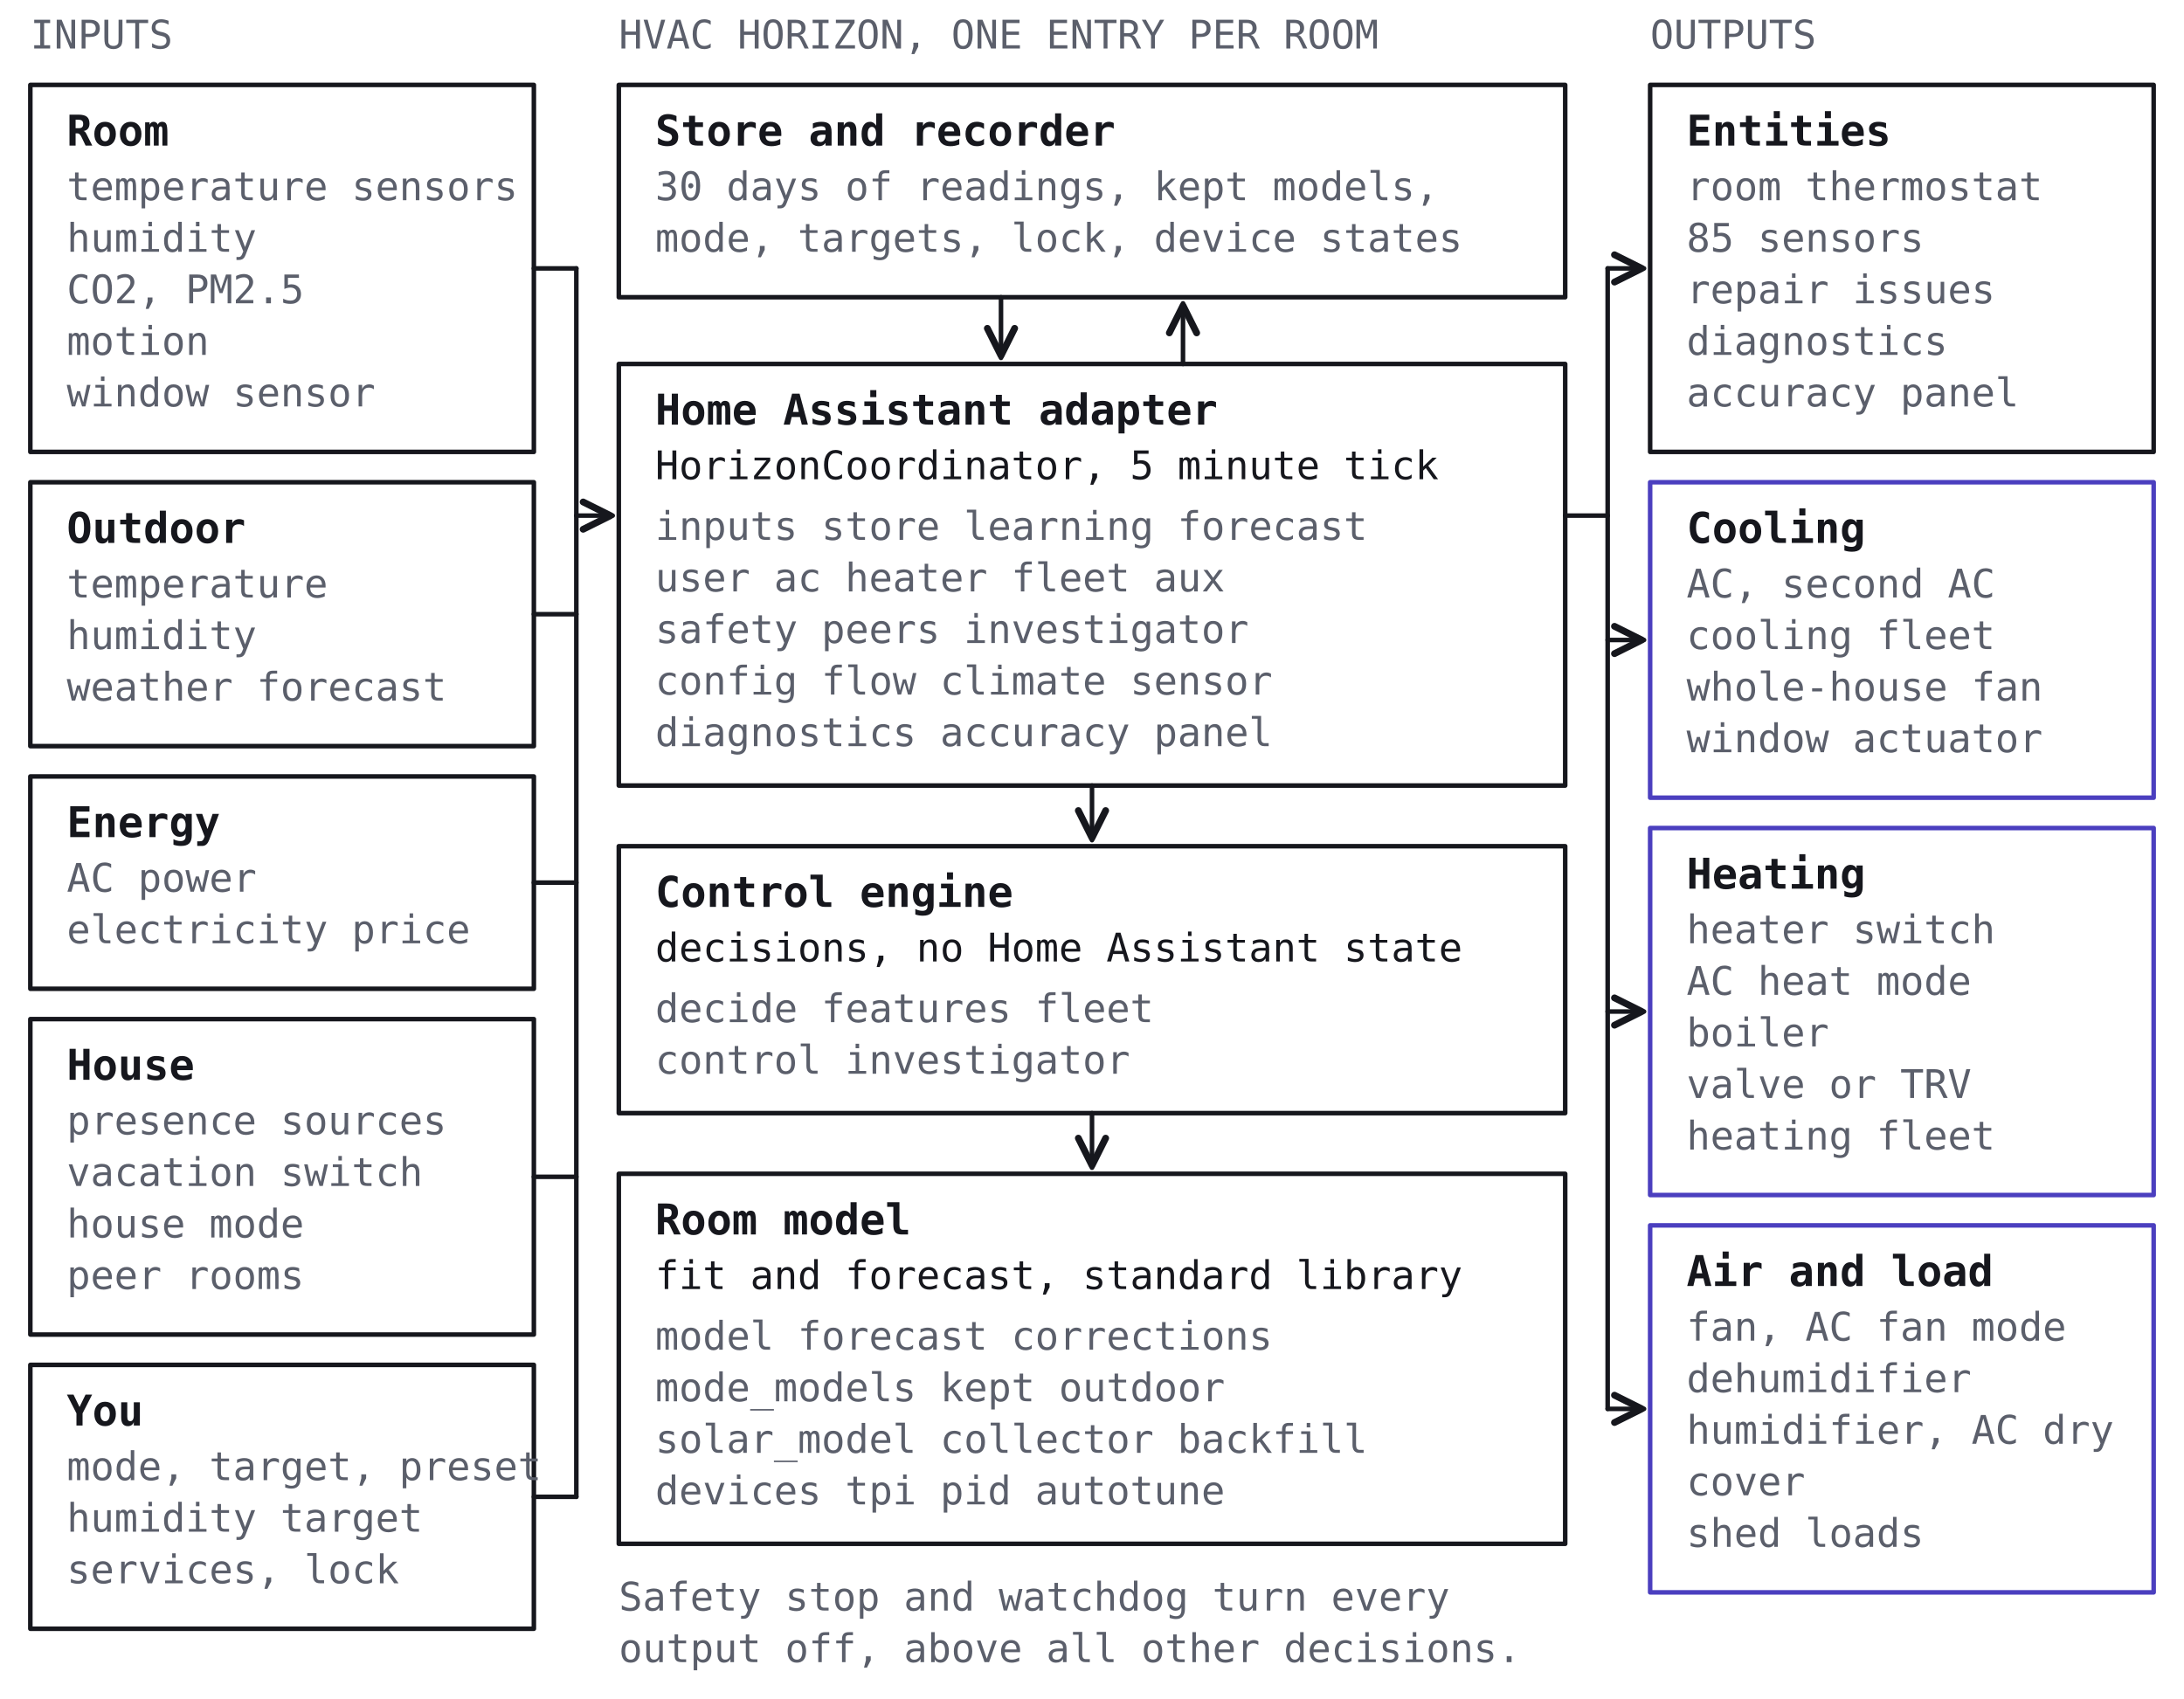
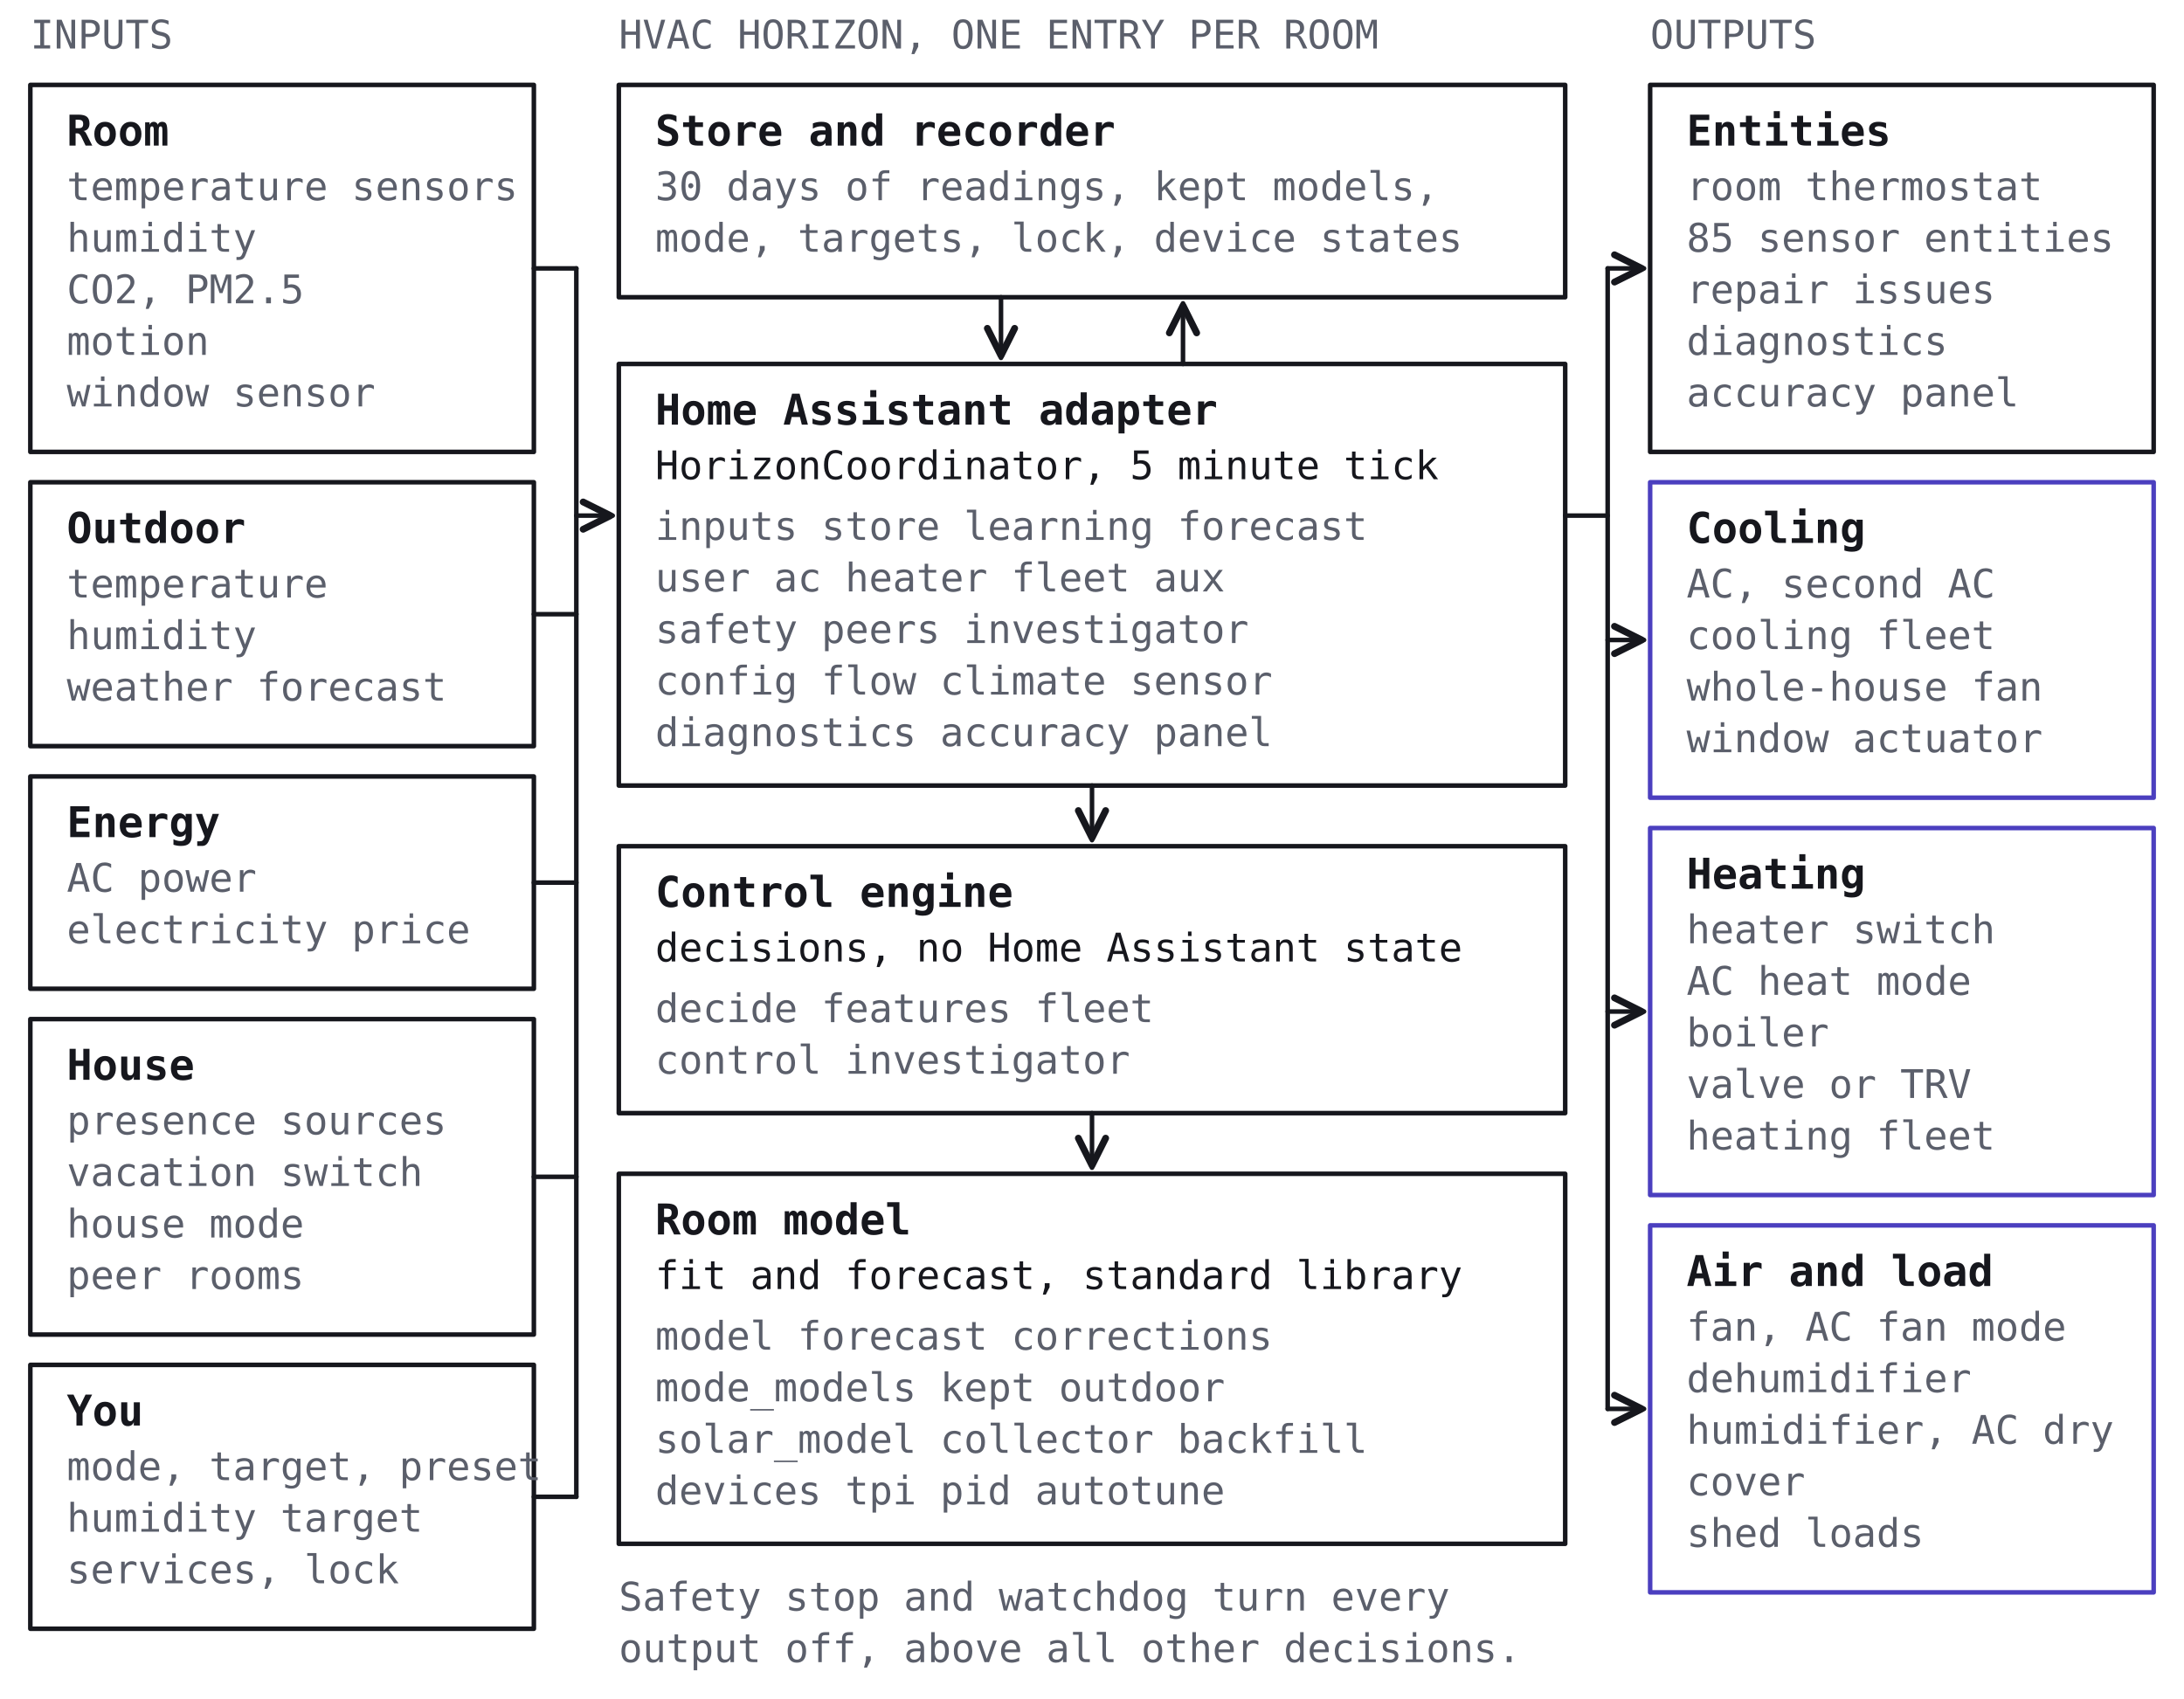
<svg xmlns="http://www.w3.org/2000/svg" width="720" height="560" viewBox="0 0 720 560" fill="none" stroke="#16171d" stroke-width="1.5" stroke-linecap="round" stroke-linejoin="round" font-family="JetBrains Mono, ui-monospace, SFMono-Regular, Menlo, Consolas, monospace">
  <defs>
    <marker id="to" markerWidth="9" markerHeight="9" refX="8" refY="4.5" orient="auto">
      <path d="M1.5 1.5 L7.5 4.5 L1.5 7.5" />
    </marker>
  </defs>
  <text stroke="none" x="10" y="16" font-size="13" fill="#5b5f6b">INPUTS</text>
  <text stroke="none" x="204" y="16" font-size="13" fill="#5b5f6b">HVAC HORIZON, ONE ENTRY PER ROOM</text>
  <text stroke="none" x="544" y="16" font-size="13" fill="#5b5f6b">OUTPUTS</text>
  <rect x="10" y="28" width="166" height="121" />
  <text stroke="none" x="22" y="48" font-size="14" fill="#16171d" font-weight="700">Room</text>
  <text stroke="none" x="22" y="66" font-size="13" fill="#5b5f6b">temperature sensors</text>
  <text stroke="none" x="22" y="83" font-size="13" fill="#5b5f6b">humidity</text>
  <text stroke="none" x="22" y="100" font-size="13" fill="#5b5f6b">CO2, PM2.5</text>
  <text stroke="none" x="22" y="117" font-size="13" fill="#5b5f6b">motion</text>
  <text stroke="none" x="22" y="134" font-size="13" fill="#5b5f6b">window sensor</text>
  <path d="M176 88.5 H190" />
  <rect x="10" y="159" width="166" height="87" />
  <text stroke="none" x="22" y="179" font-size="14" fill="#16171d" font-weight="700">Outdoor</text>
  <text stroke="none" x="22" y="197" font-size="13" fill="#5b5f6b">temperature</text>
  <text stroke="none" x="22" y="214" font-size="13" fill="#5b5f6b">humidity</text>
  <text stroke="none" x="22" y="231" font-size="13" fill="#5b5f6b">weather forecast</text>
  <path d="M176 202.5 H190" />
  <rect x="10" y="256" width="166" height="70" />
  <text stroke="none" x="22" y="276" font-size="14" fill="#16171d" font-weight="700">Energy</text>
  <text stroke="none" x="22" y="294" font-size="13" fill="#5b5f6b">AC power</text>
  <text stroke="none" x="22" y="311" font-size="13" fill="#5b5f6b">electricity price</text>
  <path d="M176 291.0 H190" />
  <rect x="10" y="336" width="166" height="104" />
  <text stroke="none" x="22" y="356" font-size="14" fill="#16171d" font-weight="700">House</text>
  <text stroke="none" x="22" y="374" font-size="13" fill="#5b5f6b">presence sources</text>
  <text stroke="none" x="22" y="391" font-size="13" fill="#5b5f6b">vacation switch</text>
  <text stroke="none" x="22" y="408" font-size="13" fill="#5b5f6b">house mode</text>
  <text stroke="none" x="22" y="425" font-size="13" fill="#5b5f6b">peer rooms</text>
  <path d="M176 388.0 H190" />
  <rect x="10" y="450" width="166" height="87" />
  <text stroke="none" x="22" y="470" font-size="14" fill="#16171d" font-weight="700">You</text>
  <text stroke="none" x="22" y="488" font-size="13" fill="#5b5f6b">mode, target, preset</text>
  <text stroke="none" x="22" y="505" font-size="13" fill="#5b5f6b">humidity target</text>
  <text stroke="none" x="22" y="522" font-size="13" fill="#5b5f6b">services, lock</text>
  <path d="M176 493.5 H190" />
  <path d="M190 88.5 V493.5" />
  <path d="M190 170 H202" marker-end="url(#to)" />
  <rect x="204" y="28" width="312" height="70" />
  <text stroke="none" x="216" y="48" font-size="14" fill="#16171d" font-weight="700">Store and recorder</text>
  <text stroke="none" x="216" y="66" font-size="13" fill="#5b5f6b">30 days of readings, kept models,</text>
  <text stroke="none" x="216" y="83" font-size="13" fill="#5b5f6b">mode, targets, lock, device states</text>
  <path d="M330 98 V118" marker-end="url(#to)" />
  <path d="M390 120 V100" marker-end="url(#to)" />
  <rect x="204" y="120" width="312" height="139" />
  <text stroke="none" x="216" y="140" font-size="14" fill="#16171d" font-weight="700">Home Assistant adapter</text>
  <text stroke="none" x="216" y="158" font-size="13" fill="#16171d">HorizonCoordinator, 5 minute tick</text>
  <text stroke="none" x="216" y="178" font-size="13" fill="#5b5f6b">inputs  store  learning  forecast</text>
  <text stroke="none" x="216" y="195" font-size="13" fill="#5b5f6b">user  ac  heater  fleet  aux</text>
  <text stroke="none" x="216" y="212" font-size="13" fill="#5b5f6b">safety  peers  investigator</text>
  <text stroke="none" x="216" y="229" font-size="13" fill="#5b5f6b">config flow  climate  sensor</text>
  <text stroke="none" x="216" y="246" font-size="13" fill="#5b5f6b">diagnostics  accuracy panel</text>
  <path d="M360 259 V277" marker-end="url(#to)" />
  <rect x="204" y="279" width="312" height="88" />
  <text stroke="none" x="216" y="299" font-size="14" fill="#16171d" font-weight="700">Control engine</text>
  <text stroke="none" x="216" y="317" font-size="13" fill="#16171d">decisions, no Home Assistant state</text>
  <text stroke="none" x="216" y="337" font-size="13" fill="#5b5f6b">decide  features  fleet</text>
  <text stroke="none" x="216" y="354" font-size="13" fill="#5b5f6b">control  investigator</text>
  <path d="M360 367 V385" marker-end="url(#to)" />
  <rect x="204" y="387" width="312" height="122" />
  <text stroke="none" x="216" y="407" font-size="14" fill="#16171d" font-weight="700">Room model</text>
  <text stroke="none" x="216" y="425" font-size="13" fill="#16171d">fit and forecast, standard library</text>
  <text stroke="none" x="216" y="445" font-size="13" fill="#5b5f6b">model  forecast  corrections</text>
  <text stroke="none" x="216" y="462" font-size="13" fill="#5b5f6b">mode_models  kept  outdoor</text>
  <text stroke="none" x="216" y="479" font-size="13" fill="#5b5f6b">solar_model  collector  backfill</text>
  <text stroke="none" x="216" y="496" font-size="13" fill="#5b5f6b">devices  tpi  pid  autotune</text>
  <text stroke="none" x="204" y="531" font-size="13" fill="#5b5f6b">Safety stop and watchdog turn every</text>
  <text stroke="none" x="204" y="548" font-size="13" fill="#5b5f6b">output off, above all other decisions.</text>
  <rect x="544" y="28" width="166" height="121" />
  <text stroke="none" x="556" y="48" font-size="14" fill="#16171d" font-weight="700">Entities</text>
  <text stroke="none" x="556" y="66" font-size="13" fill="#5b5f6b">room thermostat</text>
-   <text stroke="none" x="556" y="83" font-size="13" fill="#5b5f6b">85 sensors</text>
+   <text stroke="none" x="556" y="83" font-size="13" fill="#5b5f6b">85 sensor entities</text>
  <text stroke="none" x="556" y="100" font-size="13" fill="#5b5f6b">repair issues</text>
  <text stroke="none" x="556" y="117" font-size="13" fill="#5b5f6b">diagnostics</text>
  <text stroke="none" x="556" y="134" font-size="13" fill="#5b5f6b">accuracy panel</text>
  <path d="M530 88.5 H542" marker-end="url(#to)" />
  <rect x="544" y="159" width="166" height="104" stroke="#4b3fbf" />
  <text stroke="none" x="556" y="179" font-size="14" fill="#16171d" font-weight="700">Cooling</text>
  <text stroke="none" x="556" y="197" font-size="13" fill="#5b5f6b">AC, second AC</text>
  <text stroke="none" x="556" y="214" font-size="13" fill="#5b5f6b">cooling fleet</text>
  <text stroke="none" x="556" y="231" font-size="13" fill="#5b5f6b">whole-house fan</text>
  <text stroke="none" x="556" y="248" font-size="13" fill="#5b5f6b">window actuator</text>
  <path d="M530 211.0 H542" marker-end="url(#to)" />
  <rect x="544" y="273" width="166" height="121" stroke="#4b3fbf" />
  <text stroke="none" x="556" y="293" font-size="14" fill="#16171d" font-weight="700">Heating</text>
  <text stroke="none" x="556" y="311" font-size="13" fill="#5b5f6b">heater switch</text>
  <text stroke="none" x="556" y="328" font-size="13" fill="#5b5f6b">AC heat mode</text>
  <text stroke="none" x="556" y="345" font-size="13" fill="#5b5f6b">boiler</text>
  <text stroke="none" x="556" y="362" font-size="13" fill="#5b5f6b">valve or TRV</text>
  <text stroke="none" x="556" y="379" font-size="13" fill="#5b5f6b">heating fleet</text>
  <path d="M530 333.5 H542" marker-end="url(#to)" />
  <rect x="544" y="404" width="166" height="121" stroke="#4b3fbf" />
  <text stroke="none" x="556" y="424" font-size="14" fill="#16171d" font-weight="700">Air and load</text>
  <text stroke="none" x="556" y="442" font-size="13" fill="#5b5f6b">fan, AC fan mode</text>
  <text stroke="none" x="556" y="459" font-size="13" fill="#5b5f6b">dehumidifier</text>
  <text stroke="none" x="556" y="476" font-size="13" fill="#5b5f6b">humidifier, AC dry</text>
  <text stroke="none" x="556" y="493" font-size="13" fill="#5b5f6b">cover</text>
  <text stroke="none" x="556" y="510" font-size="13" fill="#5b5f6b">shed loads</text>
  <path d="M530 464.5 H542" marker-end="url(#to)" />
  <path d="M530 88.5 V464.5" />
  <path d="M516 170 H530" />
</svg>
